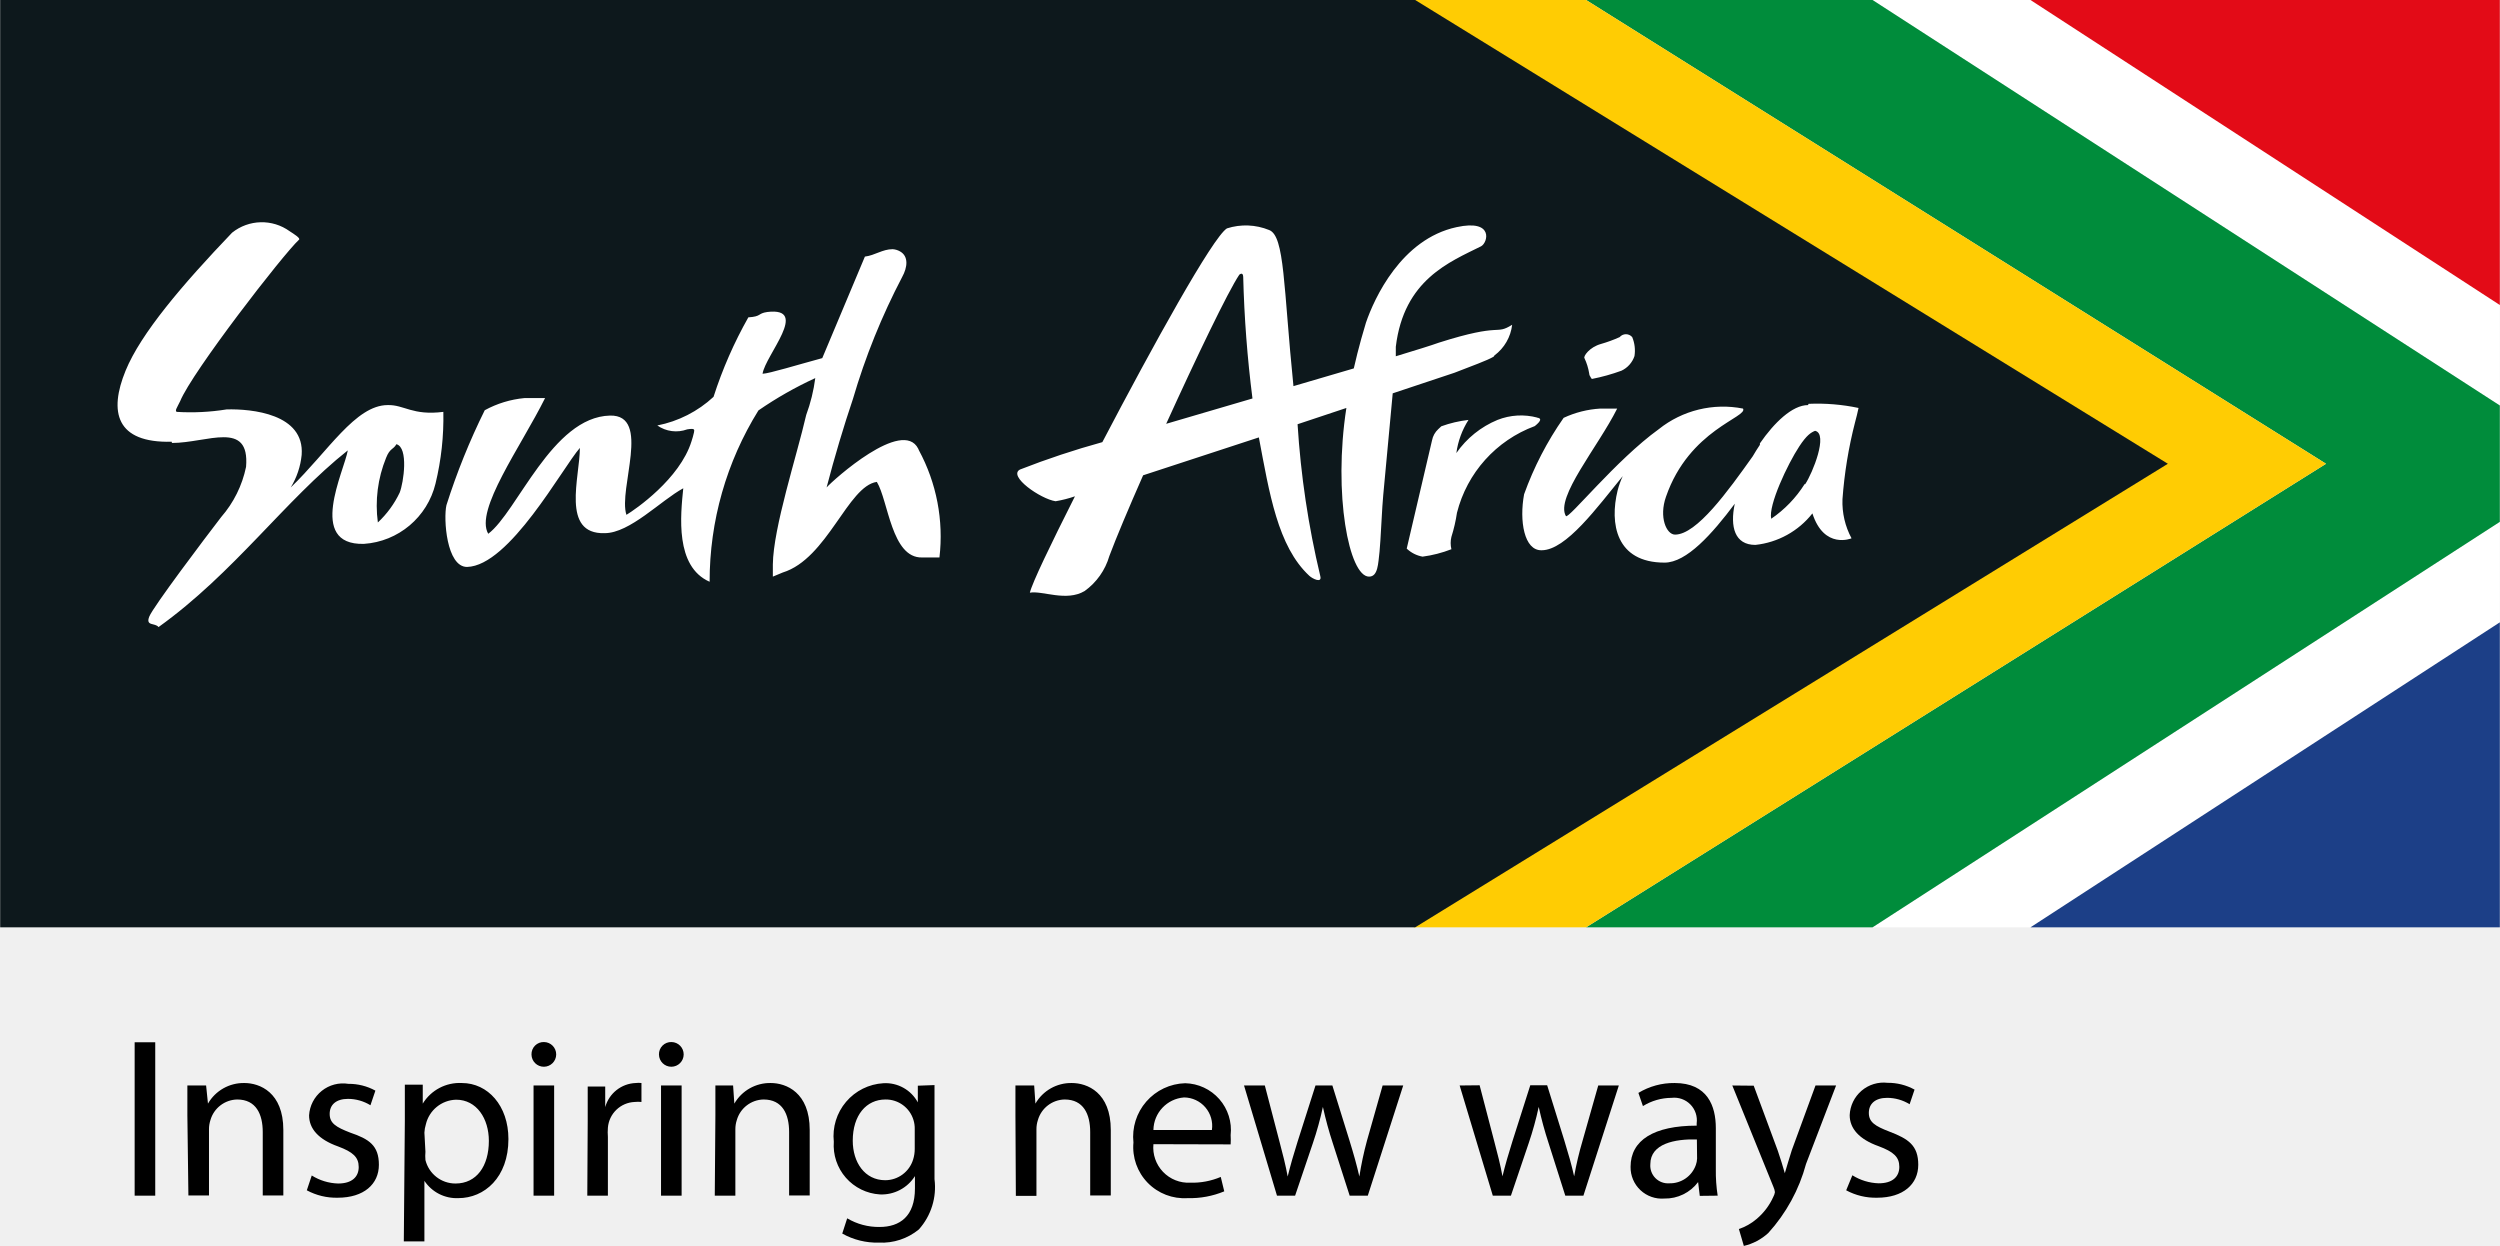
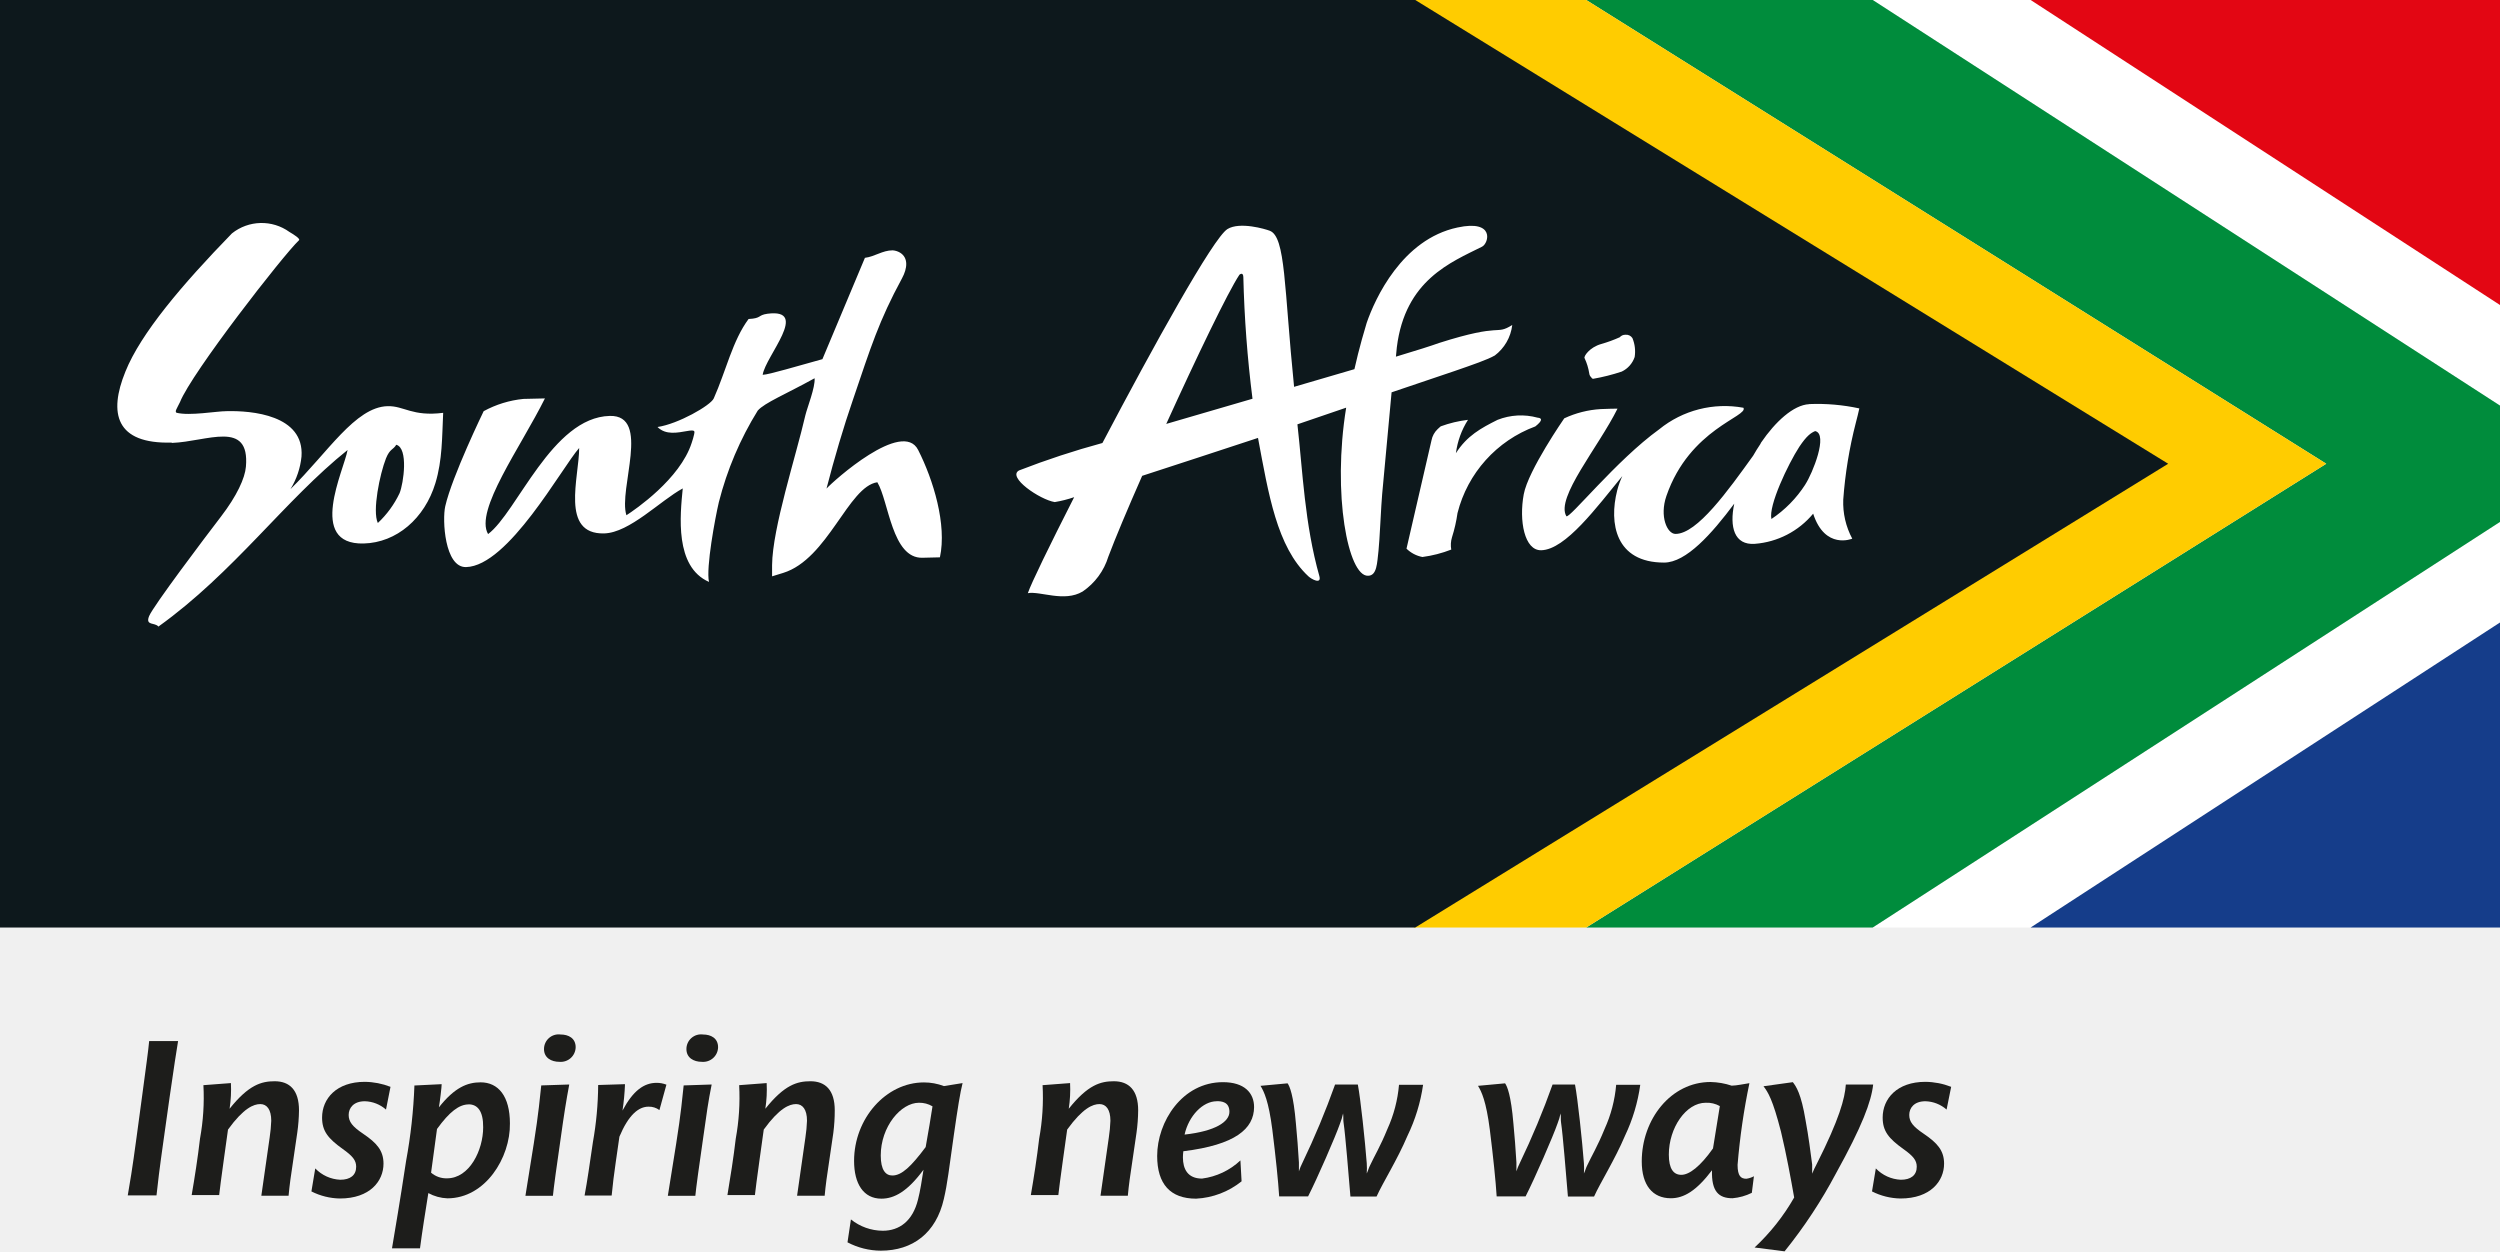
- <svg xmlns="http://www.w3.org/2000/svg" width="42.82mm" height="21.34mm" viewBox="0 0 121.38 60.5">
+ <svg xmlns="http://www.w3.org/2000/svg" id="Layer_1" data-name="Layer 1" viewBox="0 0 300 150.16">
  <defs>
-     <style>.a,.g{fill:#fff;}.b{fill:#008c3b;}.b,.c,.d,.e,.f,.g{fill-rule:evenodd;}.c{fill:#ffcc03;}.d{fill:#1c3f87;}.e{fill:#e30b17;}.f{fill:#0d181c;}</style>
+     <style>.cls-1,.cls-7{fill:#fff;}.cls-2{fill:#008c3c;}.cls-2,.cls-3,.cls-4,.cls-5,.cls-6,.cls-7{fill-rule:evenodd;}.cls-3{fill:#fc0;}.cls-4{fill:#153d8a;}.cls-5{fill:#e30613;}.cls-6{fill:#0d181c;}.cls-8{fill:none;}.cls-9{fill:#1d1d1b;}</style>
  </defs>
-   <path d="M60.4,52.71,62,58.06h.88l.86-2.54a15.82,15.82,0,0,0,.49-1.77h0a17.82,17.82,0,0,0,.48,1.76l.82,2.55h.88l1.72-5.35h-1l-.76,2.68A16.08,16.08,0,0,0,66,57.13h0c-.12-.54-.28-1.1-.48-1.75l-.83-2.67h-.82L63,55.44c-.18.57-.35,1.15-.48,1.69h0c-.1-.55-.24-1.1-.4-1.7l-.71-2.72ZM56,54.87a1.61,1.61,0,0,1,1.49-1.58,1.38,1.38,0,0,1,1.35,1.58Zm3.75.7a3.67,3.67,0,0,0,0-.45,2.27,2.27,0,0,0-2.21-2.52,2.6,2.6,0,0,0-2.51,2.88,2.48,2.48,0,0,0,2.63,2.7,4.33,4.33,0,0,0,1.78-.33l-.17-.7a3.52,3.52,0,0,1-1.48.28A1.71,1.71,0,0,1,56,55.56Zm-10.43,2.5h1V54.84a1.4,1.4,0,0,1,.07-.45,1.38,1.38,0,0,1,1.3-1c.92,0,1.24.72,1.24,1.58v3.08h1V54.87c0-1.83-1.15-2.28-1.89-2.28a2,2,0,0,0-1.77,1h0l-.06-.88H49.3c0,.44,0,.89,0,1.45Zm-4.91-2.28a1.69,1.69,0,0,1-.08.52,1.42,1.42,0,0,1-1.35,1c-1,0-1.58-.87-1.58-1.92,0-1.24.66-2,1.59-2a1.4,1.4,0,0,1,1.36,1,1.38,1.38,0,0,1,.06.44Zm.15-3.07,0,.81h0a1.78,1.78,0,0,0-1.67-.93,2.57,2.57,0,0,0-2.41,2.84A2.39,2.39,0,0,0,42.72,58a1.91,1.91,0,0,0,1.7-.89h0v.6c0,1.35-.73,1.87-1.72,1.87a3,3,0,0,1-1.57-.42l-.24.74a3.45,3.45,0,0,0,1.78.44,2.83,2.83,0,0,0,1.94-.64,3.07,3.07,0,0,0,.76-2.44v-3.1c0-.65,0-1.08,0-1.47ZM34.7,58.06h1V54.84a1.4,1.4,0,0,1,.07-.45,1.38,1.38,0,0,1,1.3-1c.92,0,1.24.72,1.24,1.58v3.08h1V54.87c0-1.83-1.15-2.28-1.89-2.28a2,2,0,0,0-1.77,1h0l-.06-.88h-.86c0,.44,0,.89,0,1.45ZM32.6,50.6a.59.59,0,0,0-.61.61.6.6,0,1,0,.61-.61Zm.49,7.46V52.71h-1v5.35Zm-4.58,0h1V55.21a2.74,2.74,0,0,1,0-.45,1.36,1.36,0,0,1,1.3-1.25,1.46,1.46,0,0,1,.33,0v-.92a1.05,1.05,0,0,0-.28,0,1.6,1.6,0,0,0-1.48,1.17h0l0-1h-.85c0,.5,0,1,0,1.67Zm-2.1-7.46a.59.59,0,0,0-.61.61.6.6,0,1,0,.61-.61Zm.49,7.46V52.71h-1v5.35ZM20.6,55a1.58,1.58,0,0,1,.07-.4,1.55,1.55,0,0,1,1.47-1.2c1,0,1.59.92,1.59,2,0,1.23-.6,2.07-1.62,2.07a1.5,1.5,0,0,1-1.46-1.14,2.19,2.19,0,0,1,0-.4Zm-1,5.28h1V57.34h0a1.88,1.88,0,0,0,1.65.84c1.26,0,2.43-1,2.43-2.87,0-1.62-1-2.72-2.26-2.72a2.1,2.1,0,0,0-1.9,1h0l0-.92h-.87c0,.51,0,1.06,0,1.75ZM14.89,57.8a3,3,0,0,0,1.5.36c1.27,0,2-.66,2-1.6S17.91,55.31,17,55c-.7-.27-1-.46-1-.91s.32-.73.89-.73a2.08,2.08,0,0,1,1.09.31l.24-.71a2.67,2.67,0,0,0-1.31-.33A1.65,1.65,0,0,0,15,54.16c0,.64.45,1.17,1.41,1.51.72.27,1,.52,1,1s-.33.8-1,.8a2.55,2.55,0,0,1-1.28-.39Zm-5.75.25h1V54.84a1.4,1.4,0,0,1,.07-.45,1.38,1.38,0,0,1,1.3-1c.92,0,1.24.72,1.24,1.58v3.08h1V54.87c0-1.83-1.15-2.28-1.89-2.28a2,2,0,0,0-1.77,1h0L10,52.71H9.09c0,.44,0,.89,0,1.45ZM6.53,50.61v7.45h1V50.61Z" />
-   <path d="M70.87,52.71l1.61,5.35h.88l.86-2.54a15.82,15.82,0,0,0,.49-1.77h0a17.82,17.82,0,0,0,.48,1.76L76,58.06h.88l1.72-5.35h-1l-.76,2.68a16.08,16.08,0,0,0-.41,1.73h0c-.12-.54-.28-1.1-.48-1.75l-.83-2.67h-.82l-.87,2.73c-.18.57-.35,1.15-.48,1.69h0c-.1-.55-.24-1.1-.4-1.7l-.71-2.72Z" />
-   <path d="M82.4,56.26a1,1,0,0,1-.06.31,1.33,1.33,0,0,1-1.29.89.86.86,0,0,1-.92-.93c0-1,1.2-1.23,2.26-1.2Zm1,1.8a7.53,7.53,0,0,1-.09-1.28v-2c0-1.07-.4-2.19-2-2.19a3.32,3.32,0,0,0-1.76.48l.22.64a2.66,2.66,0,0,1,1.39-.4,1.1,1.1,0,0,1,1.22,1.24v.11c-2.07,0-3.21.7-3.21,2a1.52,1.52,0,0,0,1.64,1.54,2,2,0,0,0,1.64-.8h0l.08.67Z" />
-   <path d="M89.64,57.8a3,3,0,0,0,1.5.36c1.27,0,2-.66,2-1.6s-.48-1.26-1.4-1.61c-.7-.27-1-.46-1-.91s.32-.73.89-.73a2.08,2.08,0,0,1,1.09.31l.24-.71a2.67,2.67,0,0,0-1.31-.33,1.65,1.65,0,0,0-1.84,1.57c0,.64.45,1.17,1.41,1.51.72.27,1,.52,1,1s-.33.8-1,.8a2.55,2.55,0,0,1-1.28-.39Zm-5.53-5.09,2,4.93a.85.85,0,0,1,.07.25.7.7,0,0,1-.08.23,3,3,0,0,1-.82,1.08,2.57,2.57,0,0,1-.85.48l.24.82a2.63,2.63,0,0,0,1.19-.63,8.14,8.14,0,0,0,1.83-3.35l1.46-3.81h-1L87,55.85c-.13.39-.24.8-.34,1.12h0c-.09-.32-.22-.74-.34-1.09l-1.17-3.16Z" />
-   <polygon class="a" points="90.92 0 121.38 19.69 121.38 14.81 98.59 0 90.92 0" />
-   <polygon class="a" points="98.59 45.03 121.38 30.22 121.38 25.34 90.92 45.03 98.59 45.03" />
-   <polygon class="b" points="112.94 22.52 77.01 45.03 90.92 45.03 121.38 25.34 121.38 19.69 90.92 0 77.01 0 112.94 22.52" />
-   <polygon class="c" points="105.18 22.52 68.63 45.03 77.01 45.03 112.94 22.52 77.01 0 68.63 0 105.18 22.52" />
-   <polygon class="d" points="121.38 45.03 121.38 30.22 98.59 45.03 121.38 45.03" />
-   <polygon class="e" points="121.38 0 98.59 0 121.38 14.81 121.38 0" />
-   <polygon class="f" points="0 45.03 68.71 45.03 105.26 22.52 68.71 0 0 0 0 45.03" />
-   <path class="g" d="M74.65,20.28a3.09,3.09,0,0,0-1.94.11,4.55,4.55,0,0,0-2,1.61,4,4,0,0,1,.59-1.61,5.79,5.79,0,0,0-1.32.31l-.15.14a1,1,0,0,0-.3.54L68.3,26.64a1.51,1.51,0,0,0,.77.39,6.07,6.07,0,0,0,1.4-.36,1.27,1.27,0,0,1,0-.6,7.55,7.55,0,0,0,.27-1.17,6.07,6.07,0,0,1,3.78-4.21c.31-.25.35-.39.09-.41m2.61-1.94.08.06A9.46,9.46,0,0,0,78.73,18a1.21,1.21,0,0,0,.63-.71,1.71,1.71,0,0,0-.11-.92.4.4,0,0,0-.61,0,6.68,6.68,0,0,1-.9.33c-.58.16-.87.61-.81.69a2.77,2.77,0,0,1,.23.74.3.3,0,0,0,.1.21M56.62,20.58c1.46-3.21,3-6.42,3.55-7.24,0,0,.18-.16.19.1a58.16,58.16,0,0,0,.45,5.91l-4.19,1.23m15.94-3.32a2.17,2.17,0,0,0,.86-1.49c-.85.53-.42-.13-3.56.87-.36.13-1.1.36-2.09.66l0-.46c.39-3.26,2.62-4.12,4.14-4.88.33-.17.64-1.33-1.19-.93-2.69.58-4,3.47-4.4,4.64l-.23.79c-.13.46-.25.95-.36,1.43l-2.93.86c-.49-4.83-.42-7.29-1.18-7.58a3,3,0,0,0-2.05-.08c-.69.43-3.6,5.7-6.05,10.38a40.52,40.52,0,0,0-4,1.33c-.6.32,1,1.43,1.73,1.54a5.88,5.88,0,0,0,.94-.24C51,26.46,50.11,28.31,50,28.78c.61-.11,1.77.45,2.66-.08A3.18,3.18,0,0,0,53.86,27c.33-.88.93-2.31,1.64-3.92,1.66-.54,3.65-1.19,5.62-1.84.51,2.69.91,5.29,2.45,6.72.15.14.64.39.53,0A43.24,43.24,0,0,1,63,20.6l2.37-.79C64.72,24,65.5,28,66.47,28c.44,0,.44-.63.51-1.21.05-.43.13-2.32.18-2.75l.46-4.94,3-1c.84-.33,1.58-.59,1.9-.78m15.27,2.35c-.77,0-1.65.86-2.34,1.86l0,.07c-.12.18-.24.37-.35.56-1.2,1.69-2.72,3.8-3.77,3.8-.42,0-.79-.85-.44-1.84,1.13-3.27,4-3.86,3.74-4.28a5,5,0,0,0-4.09,1c-2.08,1.5-4.39,4.39-4.51,4.22-.53-.9,1.56-3.36,2.49-5.22,0,0-.5,0-.82,0a4.88,4.88,0,0,0-1.78.45A15.78,15.78,0,0,0,74,24c-.24,1.29,0,2.74.85,2.72,1.19,0,2.71-2.1,3.94-3.6a4,4,0,0,0-.25.7c-.39,1.59-.09,3.5,2.28,3.5,1.07,0,2.31-1.39,3.41-2.86-.24,1.13,0,2,1,2A4.07,4.07,0,0,0,88,24.93c.57,1.77,1.9,1.21,1.9,1.21a3.71,3.71,0,0,1-.44-1.9,21.07,21.07,0,0,1,.61-3.73c.07-.24.12-.48.17-.7a9.68,9.68,0,0,0-2.43-.2m-.19,3.9A5.74,5.74,0,0,1,86,25.19c-.15-.65.8-2.66,1.36-3.51.36-.55.57-.68.77-.76.65.14-.12,2.05-.48,2.59m-79.31-2c1.72,0,3.79-1.13,3.6,1.16a5.37,5.37,0,0,1-1.21,2.44c-.77,1-3.3,4.35-3.49,4.83s.28.29.45.51c3.67-2.63,6.15-6.17,9.19-8.58-.17,1-2,4.61.78,4.54a3.84,3.84,0,0,0,3.48-2.93A13.53,13.53,0,0,0,21.52,20c-1.5.19-1.9-.35-2.7-.33-1.57,0-2.91,2.27-4.71,4a3.74,3.74,0,0,0,.53-1.58c.15-2-2.43-2.24-3.64-2.21A11,11,0,0,1,8.57,20c-.09-.07,0-.17.17-.52.58-1.42,5-7.13,5.77-7.84.09-.07-.25-.28-.45-.41a2.31,2.31,0,0,0-2.8.07C8.85,13.82,6.83,16.19,6.09,18c-.82,2-.47,3.52,2.24,3.45m10.41.78c.19-.48.35-.39.5-.66.6.16.35,1.87.16,2.35a4.8,4.8,0,0,1-1.06,1.45,6.15,6.15,0,0,1,.4-3.14m25.84-.44c-.76-1.51-4.12,1.51-4.45,1.88.38-1.46.84-3,1.28-4.3a32.39,32.39,0,0,1,2.39-5.92c.26-.47.32-1-.1-1.24a.84.84,0,0,0-.36-.11c-.5,0-.86.3-1.35.36l-2.07,4.93c-1.22.33-2.58.75-2.9.76.14-.91,2.31-3.25.23-3-.48.07-.27.22-.92.26a20.69,20.69,0,0,0-1.69,3.86,5.6,5.6,0,0,1-2.73,1.39,1.58,1.58,0,0,0,1.45.19c.37-.06.36,0,.33.15a4.41,4.41,0,0,1-.12.43C33,23.26,30.84,24.74,30.41,25c-.41-1.25,1.23-4.87-.8-4.82-2.81.07-4.5,4.68-5.91,5.74-.67-1.14,1.58-4.22,2.76-6.59l-1,0a5,5,0,0,0-1.93.59,32.71,32.71,0,0,0-1.86,4.61c-.15.65,0,3,1,3,2.06-.05,4.63-4.81,5.48-5.78,0,1.41-.93,4.2,1.2,4.14,1.23,0,2.73-1.59,3.82-2.18-.13,1.3-.41,3.8,1.28,4.54a15.72,15.72,0,0,1,2.37-8.32,18.26,18.26,0,0,1,2.76-1.57,8.23,8.23,0,0,1-.44,1.79c-.46,2-1.6,5.47-1.62,7.26V28L38,27.8c2.17-.67,3.16-4.2,4.57-4.4.56.92.71,3.71,2.2,3.67l.84,0a8.8,8.8,0,0,0-1-5.21" />
+   <polygon class="cls-1" points="224.73 0 300 48.67 300 36.6 243.68 0 224.73 0" />
+   <polygon class="cls-1" points="243.68 111.3 300 74.7 300 62.63 224.73 111.3 243.68 111.3" />
+   <polygon class="cls-2" points="279.15 55.65 190.35 111.3 224.73 111.3 300 62.63 300 48.67 224.73 0 190.35 0 279.15 55.65" />
+   <polygon class="cls-3" points="259.98 55.65 169.63 111.3 190.35 111.3 279.15 55.65 190.35 0 169.63 0 259.98 55.65" />
+   <polygon class="cls-4" points="300 111.3 300 74.7 243.68 111.3 300 111.3" />
+   <polygon class="cls-5" points="300 0 243.68 0 300 36.6 300 0" />
+   <polygon class="cls-6" points="0 111.3 169.83 111.3 260.18 55.65 169.83 0 0 0 0 111.3" />
+   <path class="cls-7" d="M184.51,50.12a7.61,7.61,0,0,0-4.8.26c-2,1-3.67,1.91-5,4a9.76,9.76,0,0,1,1.45-4,14.33,14.33,0,0,0-3.27.78c-.12.12-.24.19-.38.34a2.5,2.5,0,0,0-.73,1.34l-3,13a3.74,3.74,0,0,0,1.91,1,14.94,14.94,0,0,0,3.46-.89,3.16,3.16,0,0,1,.09-1.48,17.81,17.81,0,0,0,.66-2.9,15,15,0,0,1,9.34-10.4C185.06,50.52,185.13,50.17,184.51,50.12Zm6.44-4.8a.5.5,0,0,0,.21.14,23.83,23.83,0,0,0,3.45-.87,3,3,0,0,0,1.55-1.75,4.22,4.22,0,0,0-.27-2.27.89.89,0,0,0-.85-.4.87.87,0,0,0-.67.3,16.22,16.22,0,0,1-2.22.81c-1.42.4-2.14,1.51-2,1.7a6.74,6.74,0,0,1,.56,1.83A.73.73,0,0,0,191,45.32Zm-51,5.55c3.6-7.92,7.42-15.87,8.78-17.9,0,0,.44-.39.47.26a143.66,143.66,0,0,0,1.1,14.62Zm39.4-8.19A5.37,5.37,0,0,0,181.47,39c-2.1,1.3-1-.32-8.79,2.16-.88.32-2.7.9-5.17,1.64l.11-1.13c1-8.06,6.48-10.19,10.23-12.07.81-.41,1.57-3.28-2.95-2.3C168.25,28.71,165,35.84,164,38.75l-.58,2c-.32,1.15-.62,2.34-.89,3.55l-7.24,2.12c-1.21-11.95-1-18-2.92-18.73-.52-.2-3.59-1.12-5.08-.2-1.71,1.07-8.9,14.08-15,25.67a100,100,0,0,0-10,3.29c-1.49.8,2.51,3.52,4.28,3.8a14.73,14.73,0,0,0,2.33-.59c-2.94,5.78-5.17,10.36-5.56,11.52,1.5-.27,4.37,1.12,6.58-.2a7.83,7.83,0,0,0,3.08-4.18c.82-2.18,2.3-5.71,4.06-9.7,4.11-1.33,9-2.94,13.9-4.55,1.25,6.65,2.25,13.08,6.05,16.61.37.35,1.58,1,1.32,0-1.78-6.31-2-12.57-2.64-18.24l5.85-2c-1.69,10.41.24,20.26,2.62,20.17,1.09,0,1.09-1.55,1.26-3,.13-1.07.33-5.73.44-6.8l1.13-12.21,7.54-2.55C176.73,43.77,178.55,43.14,179.35,42.67Zm37.75,5.82c-1.9.1-4.07,2.12-5.77,4.61l-.09.18c-.3.45-.59.91-.86,1.39-3,4.17-6.72,9.39-9.32,9.39-1,0-1.94-2.1-1.09-4.56,2.79-8.08,9.88-9.53,9.24-10.58a12.46,12.46,0,0,0-10.11,2.59c-5.14,3.71-10.84,10.85-11.14,10.42-1.3-2.22,3.86-8.3,6.14-12.9,0,0-1.24,0-2,.05a12,12,0,0,0-4.39,1.11s-4.33,6.25-4.86,9.11c-.59,3.18.08,6.77,2.1,6.72,2.92-.07,6.68-5.19,9.73-8.9a9.68,9.68,0,0,0-.62,1.73c-1,3.93-.21,8.65,5.63,8.65,2.65,0,5.72-3.45,8.42-7.07-.59,2.8,0,5,2.47,4.82a10.08,10.08,0,0,0,7-3.62c1.42,4.38,4.69,3,4.69,3a9.17,9.17,0,0,1-1.08-4.69,52,52,0,0,1,1.51-9.22c.16-.6.3-1.18.42-1.72A23.87,23.87,0,0,0,217.1,48.49Zm-.47,9.65a14.24,14.24,0,0,1-4.06,4.13c-.37-1.6,2-6.59,3.35-8.67.9-1.34,1.4-1.67,1.9-1.88C219.41,52.08,217.51,56.8,216.63,58.14Zm-196-5C24.84,53,30,50.32,29.51,56c-.11,1.37-1.08,3.5-3,6s-8.15,10.76-8.62,11.94.69.72,1.12,1.25C28.08,68.69,34.2,60,41.71,54c-.43,2.43-4.89,11.39,1.93,11.22,3.95-.1,7.32-3,8.61-7.25.84-2.77.79-5.49.93-8.43-3.72.47-4.69-.85-6.67-.8-3.88.1-7.2,5.6-11.65,9.95a9.2,9.2,0,0,0,1.32-3.9c.36-5-6-5.53-9-5.45-1.2,0-4.43.59-6,.19-.22-.17,0-.42.42-1.28C23,44.73,34,30.6,35.87,28.84c.23-.16-.61-.7-1.13-1a5.71,5.71,0,0,0-6.91.17c-6,6.17-10.94,12-12.78,16.58C13,49.62,13.9,53.29,20.59,53.11ZM46.32,55c.48-1.18.86-1,1.23-1.63,1.48.4.88,4.63.4,5.81a11.83,11.83,0,0,1-2.61,3.58C44.66,61.32,45.58,56.88,46.32,55ZM110.18,54c-1.87-3.74-10.19,3.73-11,4.63.93-3.62,2.07-7.47,3.16-10.62,2.18-6.41,3.1-9.44,5.91-14.63.63-1.17.78-2.43-.24-3.06a2,2,0,0,0-.89-.28c-1.23,0-2.13.75-3.33.9L98.69,43.1c-3,.82-6.38,1.85-7.17,1.88.34-2.25,5.7-8,.57-7.33-1.19.17-.67.55-2.26.63-1.92,2.57-2.72,6.26-4.18,9.53-.37.84-4.3,3.08-6.75,3.43,1,1,2.41.68,3.58.48.92-.16.9,0,.82.38s-.17.65-.3,1.05c-1.4,4.34-6.78,8-7.83,8.68-1-3.11,3-12.05-2-11.92-6.93.17-11.12,11.57-14.6,14.18-1.65-2.82,3.91-10.42,6.82-16.28l-2.58.06a12.56,12.56,0,0,0-4.77,1.47s-3.79,7.8-4.61,11.41c-.37,1.61-.08,7.37,2.5,7.3C61,67.92,67.39,56.15,69.5,53.76c0,3.5-2.29,10.38,3,10.25,3.05-.08,6.74-3.94,9.43-5.4-.31,3.2-1,9.4,3.15,11.22-.38-1.68.74-7.69,1.18-9.56a39.06,39.06,0,0,1,4.67-11c.82-.94,3.43-2,6.82-3.88.1,1.06-.89,3.54-1.1,4.42-1.15,5-3.95,13.52-4,18v1.35l1.33-.41c5.37-1.66,7.82-10.38,11.3-10.88,1.38,2.27,1.74,9.18,5.43,9.06l2.08-.05C113.64,62.95,112,57.58,110.18,54Z" />
+   <line class="cls-8" y1="111.29" x2="300" y2="111.29" />
+   <path class="cls-9" d="M20.36,131.62l-.68,4.83c-.57,4-.76,5.68-.9,7H15.33c.22-1.26.55-3.17,1.06-7l.66-4.89c.49-3.69.74-5.43.85-6.63h3.47C21.15,126.27,20.88,128,20.36,131.62Z" />
+   <path class="cls-9" d="M35.67,135.94l-.52,3.55c-.22,1.42-.41,2.76-.52,4H31.36l1-7a17.47,17.47,0,0,0,.19-2c0-1.34-.52-2-1.31-2s-2,.46-3.88,3.06c0,0-1,7.1-1.06,7.86H23c.36-2.08.74-4.53,1-6.77a27.5,27.5,0,0,0,.41-6.42l3.3-.25a15.3,15.3,0,0,1-.16,3.08c2.29-2.87,3.82-3.3,5.41-3.3,1.8,0,2.92,1.06,2.92,3.49A20.78,20.78,0,0,1,35.67,135.94Z" />
+   <path class="cls-9" d="M46.32,133.15a4,4,0,0,0-2.54-1c-1.36,0-1.94.82-1.94,1.64s.44,1.39,1.75,2.27c1.61,1.09,2.43,2,2.43,3.58,0,2.08-1.61,4.18-5.24,4.18a7.84,7.84,0,0,1-3.41-.85l.46-2.76a4.43,4.43,0,0,0,3,1.36c1.2,0,1.91-.54,1.91-1.56,0-.76-.41-1.28-1.61-2.13-1.75-1.26-2.48-2.13-2.48-3.77,0-2.27,1.72-4.29,5.13-4.29a8.72,8.72,0,0,1,3.08.6Z" />
+   <path class="cls-9" d="M53.69,143.8a5.15,5.15,0,0,1-2.29-.63c-.36,2.27-.74,4.62-1,6.63l-3.36,0c.38-2.32.9-5.24,1.69-10.48a62.5,62.5,0,0,0,1-9.06L53,130.1c0,.33-.19,1.94-.33,2.78,1.88-2.38,3.41-3,5-3,2.13,0,3.52,1.66,3.52,4.94C61.25,138.91,58.25,143.8,53.69,143.8Zm2.54-11.27c-1.12,0-2.29.87-3.79,2.95l-.71,5.24a2.79,2.79,0,0,0,1.91.68c2.7,0,4.34-3.38,4.34-6.12C58,133.31,57.29,132.52,56.23,132.52Z" />
+   <path class="cls-9" d="M67.28,136.62c-.44,3-.85,6-.93,6.88h-3.3c.16-1,.41-2.57,1-6.25s.76-5.73.9-7l3.36-.11C67.94,132.11,67.69,133.67,67.28,136.62Zm-.14-9.2c-1,0-1.86-.49-1.86-1.53a1.76,1.76,0,0,1,2-1.75c.93,0,1.8.44,1.8,1.53A1.79,1.79,0,0,1,67.15,127.42Z" />
+   <path class="cls-9" d="M79.13,133.21a2.09,2.09,0,0,0-1.31-.41c-1.2,0-2.4,1-3.49,3.6l-.44,3.06c-.19,1.31-.38,2.78-.49,4H70.15c.33-1.75.6-3.69,1-6.41a40.29,40.29,0,0,0,.63-6.85L75,130.1a28.4,28.4,0,0,1-.3,3.17c1.26-2.38,2.57-3.33,4.1-3.33a3.19,3.19,0,0,1,1.17.22Z" />
+   <path class="cls-9" d="M84.37,136.62c-.44,3-.85,6-.93,6.88h-3.3c.16-1,.41-2.57,1-6.25s.76-5.73.9-7l3.36-.11C85,132.11,84.78,133.67,84.37,136.62Zm-.14-9.2c-1,0-1.86-.49-1.86-1.53a1.76,1.76,0,0,1,2-1.75c.93,0,1.8.44,1.8,1.53A1.79,1.79,0,0,1,84.24,127.42Z" />
+   <path class="cls-9" d="M100,135.94l-.52,3.55c-.22,1.42-.41,2.76-.52,4H95.65l1-7a17.47,17.47,0,0,0,.19-2c0-1.34-.52-2-1.31-2s-2,.46-3.88,3.06c0,0-1,7.1-1.06,7.86h-3.3c.35-2.08.74-4.53,1-6.77a27.55,27.55,0,0,0,.41-6.42l3.3-.25a15.15,15.15,0,0,1-.16,3.08c2.29-2.87,3.82-3.3,5.41-3.3,1.8,0,2.92,1.06,2.92,3.49A20.78,20.78,0,0,1,100,135.94Z" />
+   <path class="cls-9" d="M114.46,136.21c-.57,4-.76,5.81-1.2,7.67-.93,4.09-3.74,6.2-7.56,6.2a8.66,8.66,0,0,1-4-1l.41-2.75a6.15,6.15,0,0,0,3.82,1.36c2,0,3.6-1.17,4.23-3.74.25-.93.49-2.48.66-3.58-1.91,2.59-3.49,3.47-5.05,3.47-2.16,0-3.28-1.8-3.28-4.53,0-5.08,3.82-9.42,8.38-9.42a6.73,6.73,0,0,1,2.4.44c.57-.08,1.64-.27,2.24-.36C115.22,131.1,114.92,133,114.46,136.21Zm-4.18-3.88c-2.18,0-4.59,2.87-4.59,6.33,0,1.72.57,2.4,1.39,2.4,1.12,0,2.24-1.06,4-3.41.25-1.34.71-4.12.82-4.89A3.06,3.06,0,0,0,110.28,132.33Z" />
+   <path class="cls-9" d="M136.38,135.94l-.52,3.55c-.22,1.42-.41,2.76-.52,4h-3.28l1-7a17.47,17.47,0,0,0,.19-2c0-1.34-.52-2-1.31-2s-2,.46-3.88,3.06c0,0-1,7.1-1.06,7.86h-3.3c.36-2.08.74-4.53,1-6.77a27.46,27.46,0,0,0,.41-6.42l3.3-.25a15.26,15.26,0,0,1-.16,3.08c2.29-2.87,3.82-3.3,5.41-3.3,1.8,0,2.92,1.06,2.92,3.49A20.79,20.79,0,0,1,136.38,135.94Z" />
+   <path class="cls-9" d="M142,138.15a6.22,6.22,0,0,0-.05.74c0,1.36.55,2.54,2.29,2.54a8.25,8.25,0,0,0,4.61-2.18l.14,2.51a9.46,9.46,0,0,1-5.46,2.08c-3.09,0-4.67-1.75-4.67-5.13,0-4.1,3-8.85,7.89-8.85,2.57,0,3.74,1.28,3.74,3C150.47,135.45,148.26,137.38,142,138.15Zm4-6c-1.67,0-3.36,1.77-3.85,4,3.69-.41,5.38-1.53,5.38-2.73S146.59,132.14,146,132.14Z" />
+   <path class="cls-9" d="M168.9,136.29c-1.23,2.9-2.95,5.6-3.71,7.29l-3.14,0c-.22-2.59-.6-7.37-.82-8.85-.06-.3,0-.68-.06-1.12a7.76,7.76,0,0,1-.38,1.25c-.52,1.5-2.68,6.47-3.82,8.71H153.5c-.11-1.8-.41-4.72-.82-8-.44-3.44-1-4.59-1.42-5.27l3.25-.3c.25.35.71,1.39,1,4.83.14,1.45.27,3.11.36,4.67,0,.3,0,.74,0,1.06a6.4,6.4,0,0,1,.41-1,95.75,95.75,0,0,0,3.93-9.42h2.73c.33,1.72.87,6.83,1.07,9.45a9.18,9.18,0,0,1,0,1.23c.19-.41.25-.71.41-1,.46-1,1.23-2.27,2.07-4.34a16.11,16.11,0,0,0,1.39-5.3l2.89,0A20.85,20.85,0,0,1,168.9,136.29Z" />
+   <path class="cls-9" d="M195,136.29c-1.23,2.9-2.95,5.6-3.71,7.29l-3.14,0c-.22-2.59-.6-7.37-.82-8.85-.06-.3,0-.68-.06-1.12a7.82,7.82,0,0,1-.38,1.25c-.52,1.5-2.68,6.47-3.82,8.71h-3.47c-.11-1.8-.41-4.72-.82-8-.44-3.44-1-4.59-1.42-5.27l3.25-.3c.25.35.71,1.39,1,4.83.14,1.45.27,3.11.36,4.67,0,.3,0,.74,0,1.06a6.34,6.34,0,0,1,.41-1,95.73,95.73,0,0,0,3.93-9.42H189c.33,1.72.87,6.83,1.07,9.45a9.18,9.18,0,0,1,0,1.23c.19-.41.25-.71.41-1,.46-1,1.23-2.27,2.07-4.34a16.11,16.11,0,0,0,1.39-5.3l2.89,0A20.83,20.83,0,0,1,195,136.29Z" />
+   <path class="cls-9" d="M210.22,143.14a6.52,6.52,0,0,1-2.32.65c-1.66,0-2.54-.82-2.46-3.36-1.88,2.48-3.38,3.36-4.94,3.36-2.18,0-3.49-1.55-3.49-4.42,0-5.08,3.52-9.53,8.25-9.53a8.57,8.57,0,0,1,2.54.44c.55,0,1.58-.22,2.13-.3a79.9,79.9,0,0,0-1.42,9.8c0,1.37.41,1.67,1.06,1.67a2.72,2.72,0,0,0,.9-.3Zm-5.54-10.81c-2.35,0-4.42,3-4.42,6.22,0,1.69.55,2.43,1.5,2.43s2.27-1,3.8-3.17c.22-1.34.65-4,.82-5.08h0A3.16,3.16,0,0,0,204.68,132.33Z" />
+   <path class="cls-9" d="M220.32,140.8a58.79,58.79,0,0,1-6.17,9.36l-3.6-.46a25.47,25.47,0,0,0,4.75-6c-.38-2.16-.93-5.19-1.58-7.89-1-3.9-1.56-4.75-2.1-5.46l3.52-.49c.38.49,1,1.36,1.53,4.59.36,1.94.6,3.82.79,5.3,0,.3,0,.74,0,1.09a11.82,11.82,0,0,1,.55-1.17c2.7-5.35,3.38-7.86,3.49-9.53h3.28C224.55,132.22,223.44,135.17,220.32,140.8Z" />
+   <path class="cls-9" d="M233.59,133.15a4,4,0,0,0-2.54-1c-1.37,0-1.94.82-1.94,1.64s.44,1.39,1.75,2.27c1.61,1.09,2.43,2,2.43,3.58,0,2.08-1.61,4.18-5.24,4.18a7.84,7.84,0,0,1-3.41-.85l.46-2.76a4.43,4.43,0,0,0,3,1.36c1.2,0,1.91-.54,1.91-1.56,0-.76-.41-1.28-1.61-2.13-1.75-1.26-2.48-2.13-2.48-3.77,0-2.27,1.72-4.29,5.13-4.29a8.71,8.71,0,0,1,3.09.6Z" />
</svg>
